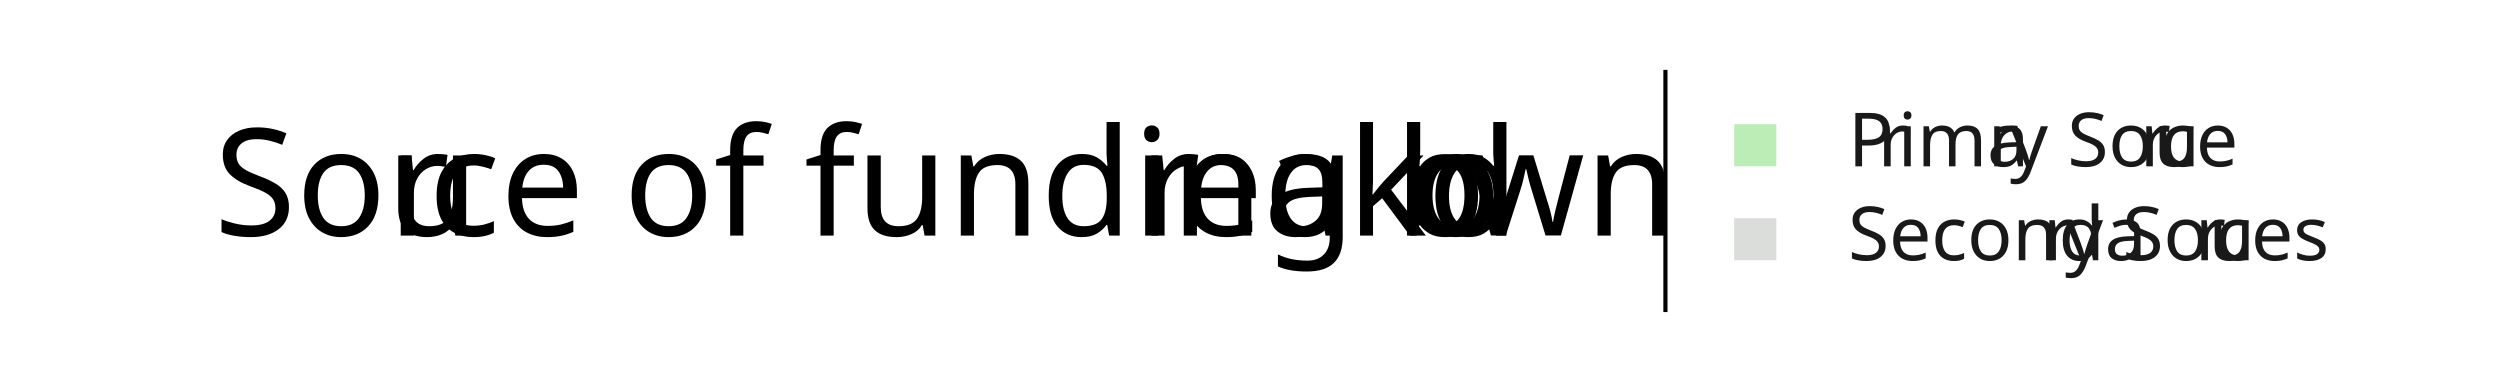
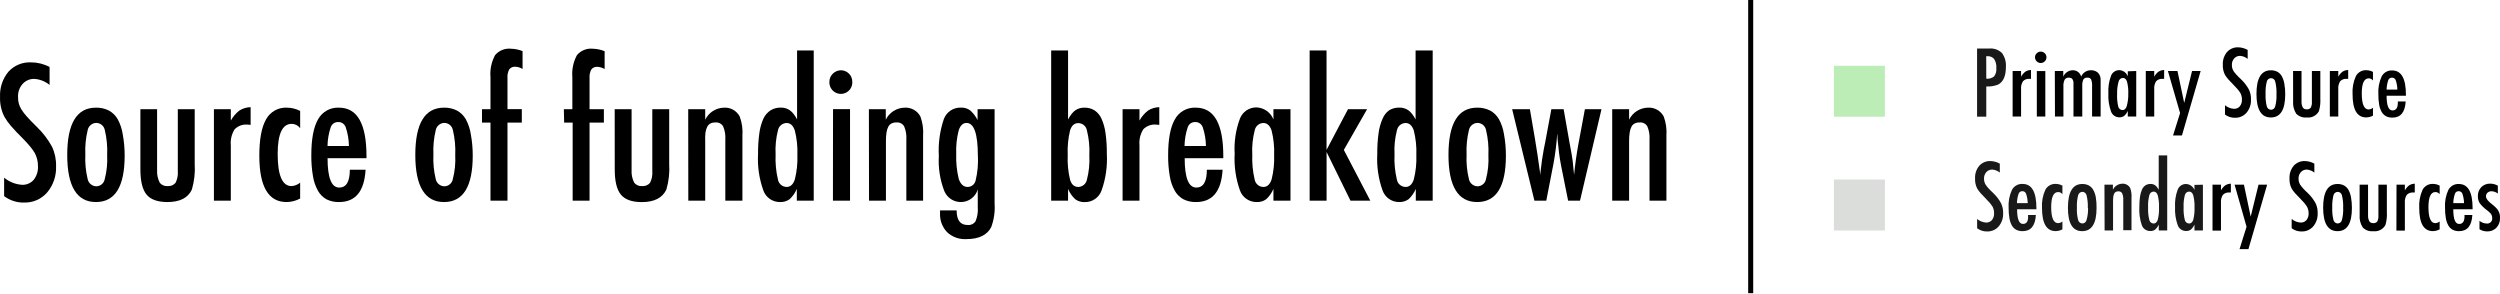
- <svg xmlns="http://www.w3.org/2000/svg" id="Layer_2" data-name="Layer 2" viewBox="0 0 601.81 91.94">
+ <svg xmlns="http://www.w3.org/2000/svg" id="Layer_2" data-name="Layer 2" viewBox="0 0 497.16 58.3">
  <defs>
-     <style>.cls-1{font-size:36px;}.cls-1,.cls-7{font-family:Futura-CondensedMedium, Futura;}.cls-2{letter-spacing:0em;}.cls-3{letter-spacing:-0.01em;}.cls-4{stroke:#000;stroke-miterlimit:10;}.cls-5{fill:#bdedb7;}.cls-6{fill:#daddd9;}.cls-7{opacity:0.9;font-size:18px;}.cls-8{letter-spacing:0em;}.cls-9{letter-spacing:0.03em;}</style>
+     <style>.cls-1,.cls-5{isolation:isolate;}.cls-2{fill:none;stroke:#000;stroke-miterlimit:10;}.cls-3{fill:#bdedb7;}.cls-4{fill:#daddd9;}.cls-5{opacity:0.9;}</style>
  </defs>
-   <text class="cls-1" transform="translate(51.48 56.72)">Sou<tspan class="cls-2" x="41.92" y="0">r</tspan>
-     <tspan x="51.64" y="0">ce of funding b</tspan>
-     <tspan class="cls-2" x="222.63" y="0">r</tspan>
-     <tspan x="232.35" y="0">eakd</tspan>
-     <tspan class="cls-3" x="288.11" y="0">o</tspan>
-     <tspan x="301.73" y="0">wn</tspan>
-   </text>
-   <line class="cls-4" x1="400.91" y1="16.82" x2="400.91" y2="75.12" />
-   <rect class="cls-5" x="417.46" y="29.9" width="10.14" height="10.14" />
-   <rect class="cls-6" x="417.46" y="52.52" width="10.14" height="10.14" />
-   <text class="cls-7" transform="translate(444.88 40.04)">P<tspan class="cls-8" x="7.14" y="0">r</tspan>
-     <tspan x="11.98" y="0">ima</tspan>
-     <tspan class="cls-9" x="33.65" y="0">r</tspan>
-     <tspan x="38.93" y="0">y Sou</tspan>
-     <tspan class="cls-2" x="70.25" y="0">r</tspan>
-     <tspan x="75.11" y="0">ce</tspan>
-   </text>
-   <text class="cls-7" transform="translate(444.88 62.65)">Seconda<tspan class="cls-9" x="46.92" y="0">r</tspan>
-     <tspan x="52.19" y="0">y Sou</tspan>
-     <tspan class="cls-2" x="83.51" y="0">r</tspan>
-     <tspan x="88.37" y="0">ces</tspan>
-   </text>
+   <g class="cls-1">
+     <g class="cls-1">
+       <path d="M62.62,30.14v3.57a5.35,5.35,0,0,0-3-1.2,3,3,0,0,0-2.36,1,3.61,3.61,0,0,0-.91,2.58A4.45,4.45,0,0,0,57,38.56,10.8,10.8,0,0,0,58.1,40q.76.86,2,2.07a16.24,16.24,0,0,1,3,3.92,8.62,8.62,0,0,1,.81,3.92,7.61,7.61,0,0,1-1.78,5.19,5.83,5.83,0,0,1-4.55,2,6.31,6.31,0,0,1-4-1.28V52.15a6.22,6.22,0,0,0,3.55,1.42,2.9,2.9,0,0,0,2.34-1,4,4,0,0,0,.84-2.7,5.4,5.4,0,0,0-.65-2.65,10.84,10.84,0,0,0-.93-1.29q-.6-.73-1.49-1.63-1.39-1.37-2.3-2.43A11.44,11.44,0,0,1,53.61,40a8.08,8.08,0,0,1-.84-3.9,7.33,7.33,0,0,1,1.65-5,5.7,5.7,0,0,1,4.48-1.88A7.91,7.91,0,0,1,62.62,30.14Z" transform="translate(-52.76 -16.82)" />
+       <path d="M77.55,47.77q0,9.23-5.71,9.23t-5.71-9.37q0-9.4,5.7-9.4a5.47,5.47,0,0,1,2.56.56,4.49,4.49,0,0,1,1.78,1.74,9.13,9.13,0,0,1,1,3A23.07,23.07,0,0,1,77.55,47.77Zm-3.48-.09a17.79,17.79,0,0,0-.47-5,1.75,1.75,0,0,0-1.69-1.42,1.79,1.79,0,0,0-1.71,1.41,17.34,17.34,0,0,0-.47,4.9,17.13,17.13,0,0,0,.47,4.89,1.79,1.79,0,0,0,1.71,1.41,1.73,1.73,0,0,0,1.67-1.39A15.6,15.6,0,0,0,74.07,47.68Z" transform="translate(-52.76 -16.82)" />
+       <path d="M80.68,38.53H84V50.69a4.82,4.82,0,0,0,.5,2.41,1.71,1.71,0,0,0,1.56.72,1.84,1.84,0,0,0,1.6-.63,4.31,4.31,0,0,0,.46-2.32V38.53h3.36V49.41a14.93,14.93,0,0,1-.56,5.1Q89.77,57,86.06,57q-2.92,0-4.15-1.48t-1.23-5Z" transform="translate(-52.76 -16.82)" />
+     </g>
+     <g class="cls-1">
+       <path d="M95.3,38.53h3.36v2.27a6.42,6.42,0,0,1,1.71-2,4.38,4.38,0,0,1,2.23-.67v3.52a4.13,4.13,0,0,0-.6-.05,3.19,3.19,0,0,0-2.58.93,5.12,5.12,0,0,0-.76,3.2v11H95.3Z" transform="translate(-52.76 -16.82)" />
+     </g>
+     <g class="cls-1">
+       <path d="M112.45,38.88v3.43a2.11,2.11,0,0,0-1.69-.86q-2.78,0-2.78,6,0,6.38,2.76,6.38a3,3,0,0,0,1.71-.69V56.3a5.76,5.76,0,0,1-2.71.7q-5.41,0-5.41-9.21,0-4.9,1.34-7.23a4.45,4.45,0,0,1,4.15-2.33A5.77,5.77,0,0,1,112.45,38.88Z" transform="translate(-52.76 -16.82)" />
+       <path d="M122.33,50.58h3.13Q125.09,57,120.19,57a5.36,5.36,0,0,1-2.5-.54A4.38,4.38,0,0,1,116,54.77a8.71,8.71,0,0,1-1-2.9,23.33,23.33,0,0,1-.33-4.18q0-4.82,1.34-7.14a4.48,4.48,0,0,1,4.16-2.32q5.47,0,5.47,9.63v.42H117.9q0,5.84,2.32,5.84Q122.33,54.12,122.33,50.58Zm-.18-4.73a12.27,12.27,0,0,0-.65-3.76,1.53,1.53,0,0,0-1.48-1,1.51,1.51,0,0,0-1.48,1,12.27,12.27,0,0,0-.65,3.76Z" transform="translate(-52.76 -16.82)" />
+       <path d="M146.77,47.77q0,9.23-5.71,9.23t-5.71-9.37q0-9.4,5.7-9.4a5.47,5.47,0,0,1,2.56.56,4.49,4.49,0,0,1,1.78,1.74,9.13,9.13,0,0,1,1,3A23.07,23.07,0,0,1,146.77,47.77Zm-3.48-.09a17.79,17.79,0,0,0-.47-5,1.75,1.75,0,0,0-1.69-1.42,1.79,1.79,0,0,0-1.71,1.41,17.34,17.34,0,0,0-.47,4.9,17.13,17.13,0,0,0,.47,4.89,1.79,1.79,0,0,0,1.71,1.41,1.73,1.73,0,0,0,1.67-1.39A15.6,15.6,0,0,0,143.29,47.68Z" transform="translate(-52.76 -16.82)" />
+       <path d="M148.61,38.53h1.69V32.18a7.86,7.86,0,0,1,.91-4.39,3.64,3.64,0,0,1,3.18-1.28,6.8,6.8,0,0,1,2.29.47v3.55a3.07,3.07,0,0,0-1.42-.44,1.39,1.39,0,0,0-1.22.51,3.09,3.09,0,0,0-.36,1.72l0,1.37v4.83h2.85V41.2h-2.85V56.72H150.3V41.2h-1.69Z" transform="translate(-52.76 -16.82)" />
+       <path d="M164.89,38.53h1.69V32.18a7.86,7.86,0,0,1,.91-4.39,3.64,3.64,0,0,1,3.18-1.28A6.8,6.8,0,0,1,173,27v3.55a3.07,3.07,0,0,0-1.42-.44,1.39,1.39,0,0,0-1.22.51,3.09,3.09,0,0,0-.36,1.72l0,1.37v4.83h2.85V41.2h-2.85V56.72h-3.36V41.2h-1.69Z" transform="translate(-52.76 -16.82)" />
+       <path d="M175,38.53h3.36V50.69a4.82,4.82,0,0,0,.5,2.41,1.71,1.71,0,0,0,1.56.72,1.84,1.84,0,0,0,1.6-.63,4.31,4.31,0,0,0,.46-2.32V38.53h3.36V49.41a14.93,14.93,0,0,1-.56,5.1q-1.18,2.5-4.89,2.5-2.92,0-4.15-1.48t-1.23-5Z" transform="translate(-52.76 -16.82)" />
+       <path d="M189.62,38.53H193v2.09a4.27,4.27,0,0,1,3.73-2.39A3.32,3.32,0,0,1,199.87,40a9.17,9.17,0,0,1,.53,3.81V56.72H197l0-12.16a5.66,5.66,0,0,0-.44-2.62,1.59,1.59,0,0,0-1.51-.77,2.13,2.13,0,0,0-1,.2,1.53,1.53,0,0,0-.64.65,3.62,3.62,0,0,0-.36,1.17A11.6,11.6,0,0,0,193,45V56.72h-3.36Z" transform="translate(-52.76 -16.82)" />
+       <path d="M214.58,26.85V56.72h-3.36V54.38a5.83,5.83,0,0,1-1.44,2.06,3,3,0,0,1-1.92.56,3.47,3.47,0,0,1-3.3-2.31,18.6,18.6,0,0,1-1.05-7.27,28,28,0,0,1,.26-4.13,10.32,10.32,0,0,1,.8-2.87A3.87,3.87,0,0,1,206,38.76a3.66,3.66,0,0,1,2-.54,3,3,0,0,1,1.83.53,3.65,3.65,0,0,1,.72.7,6.93,6.93,0,0,1,.72,1.13V26.85ZM207,47.54a18,18,0,0,0,.47,5A1.78,1.78,0,0,0,209.19,54q1.13,0,1.63-1.48a17.1,17.1,0,0,0,.51-4.87,17.19,17.19,0,0,0-.51-4.89q-.51-1.48-1.63-1.48a1.79,1.79,0,0,0-1.71,1.41A15.94,15.94,0,0,0,207,47.54Z" transform="translate(-52.76 -16.82)" />
+       <path d="M220,30.79a2.28,2.28,0,0,1,2.25,2.27,2.28,2.28,0,1,1-4.55,0,2.16,2.16,0,0,1,.67-1.58A2.34,2.34,0,0,1,220,30.79Zm-1.58,7.73h3.38V56.72H218.4Z" transform="translate(-52.76 -16.82)" />
+       <path d="M225.55,38.53h3.36v2.09a4.27,4.27,0,0,1,3.73-2.39A3.32,3.32,0,0,1,235.8,40a9.17,9.17,0,0,1,.53,3.81V56.72H233l0-12.16a5.66,5.66,0,0,0-.44-2.62,1.59,1.59,0,0,0-1.51-.77,2.13,2.13,0,0,0-1,.2,1.53,1.53,0,0,0-.64.65,3.62,3.62,0,0,0-.36,1.17,11.6,11.6,0,0,0-.11,1.78V56.72h-3.36Z" transform="translate(-52.76 -16.82)" />
+       <path d="M247.17,38.53h3.38V57.3a11.31,11.31,0,0,1-.67,4.68q-1.23,2.39-4.94,2.39A5.18,5.18,0,0,1,241.11,63a5.11,5.11,0,0,1-1.41-3.78l0-.56H243q0,2.9,2.16,2.9a1.68,1.68,0,0,0,1.6-.74,5.92,5.92,0,0,0,.44-2.79V54.5a3.5,3.5,0,0,1-3.29,2.5,3.54,3.54,0,0,1-3.37-2.21,16.64,16.64,0,0,1-1.08-6.93,19.51,19.51,0,0,1,1-7.37,3.49,3.49,0,0,1,3.39-2.27,2.9,2.9,0,0,1,1.83.54,6.41,6.41,0,0,1,1.48,1.93Zm.05,9.26q0-6.52-2.25-6.52-1.07,0-1.56,1.47a16.15,16.15,0,0,0-.49,4.7,18.19,18.19,0,0,0,.51,5Q244,54,245.19,54a1.64,1.64,0,0,0,1.6-1.34A17.32,17.32,0,0,0,247.23,47.79Z" transform="translate(-52.76 -16.82)" />
+       <path d="M261.8,26.85h3.36V40.58a6.93,6.93,0,0,1,.72-1.12,3.65,3.65,0,0,1,.72-.7,3,3,0,0,1,1.83-.53,3.66,3.66,0,0,1,2,.54,3.87,3.87,0,0,1,1.38,1.66,10.32,10.32,0,0,1,.8,2.87,28,28,0,0,1,.26,4.13,18.6,18.6,0,0,1-1.05,7.27,3.47,3.47,0,0,1-3.3,2.31,3,3,0,0,1-1.92-.56,5.83,5.83,0,0,1-1.44-2.06v2.34H261.8Zm7.59,20.87a16.81,16.81,0,0,0-.49-5,1.75,1.75,0,0,0-1.71-1.42q-1.16,0-1.63,1.44a17.54,17.54,0,0,0-.47,4.92,17.65,17.65,0,0,0,.47,4.92Q266,54,267.19,54a1.79,1.79,0,0,0,1.71-1.41A15.85,15.85,0,0,0,269.39,47.72Z" transform="translate(-52.76 -16.82)" />
+     </g>
+     <g class="cls-1">
+       <path d="M276,38.53h3.36v2.27a6.42,6.42,0,0,1,1.71-2,4.38,4.38,0,0,1,2.23-.67v3.52a4.13,4.13,0,0,0-.6-.05,3.19,3.19,0,0,0-2.58.93,5.12,5.12,0,0,0-.76,3.2v11H276Z" transform="translate(-52.76 -16.82)" />
+     </g>
+     <g class="cls-1">
+       <path d="M292.76,50.58h3.13Q295.52,57,290.62,57a5.36,5.36,0,0,1-2.5-.54,4.38,4.38,0,0,1-1.73-1.69,8.71,8.71,0,0,1-1-2.9,23.33,23.33,0,0,1-.33-4.18q0-4.82,1.34-7.14a4.48,4.48,0,0,1,4.16-2.32q5.47,0,5.47,9.63v.42h-7.68q0,5.84,2.32,5.84Q292.76,54.12,292.76,50.58Zm-.18-4.73a12.27,12.27,0,0,0-.65-3.76,1.53,1.53,0,0,0-1.48-1,1.51,1.51,0,0,0-1.48,1,12.27,12.27,0,0,0-.65,3.76Z" transform="translate(-52.76 -16.82)" />
+       <path d="M309.39,38.53V56.72H306V54.38a5.83,5.83,0,0,1-1.44,2.06,3,3,0,0,1-1.9.56,3.48,3.48,0,0,1-3.32-2.32,18.67,18.67,0,0,1-1.05-7.28,17.14,17.14,0,0,1,1.05-7,3.48,3.48,0,0,1,3.32-2.22A3.77,3.77,0,0,1,306,40.58V38.53Zm-7.59,9a18,18,0,0,0,.47,5A1.78,1.78,0,0,0,304,54q1.13,0,1.63-1.48a17.1,17.1,0,0,0,.51-4.87,17.19,17.19,0,0,0-.51-4.89q-.51-1.48-1.63-1.48a1.79,1.79,0,0,0-1.71,1.41A15.94,15.94,0,0,0,301.79,47.54Z" transform="translate(-52.76 -16.82)" />
+       <path d="M313.2,26.85h3.36V46.63l4.27-8.1h3.8L320,46.63l5.26,10.09h-3.94l-4.75-9.67v9.67H313.2Z" transform="translate(-52.76 -16.82)" />
+       <path d="M337.67,26.85V56.72h-3.36V54.38a5.83,5.83,0,0,1-1.44,2.06A3,3,0,0,1,331,57a3.47,3.47,0,0,1-3.3-2.31,18.6,18.6,0,0,1-1.05-7.27,28,28,0,0,1,.26-4.13,10.32,10.32,0,0,1,.8-2.87A3.87,3.87,0,0,1,329,38.76a3.66,3.66,0,0,1,2-.54,3,3,0,0,1,1.83.53,3.65,3.65,0,0,1,.72.7,6.93,6.93,0,0,1,.72,1.13V26.85Zm-7.59,20.69a18,18,0,0,0,.47,5A1.78,1.78,0,0,0,332.28,54q1.13,0,1.63-1.48a17.1,17.1,0,0,0,.51-4.87,17.19,17.19,0,0,0-.51-4.89q-.51-1.48-1.63-1.48a1.79,1.79,0,0,0-1.71,1.41A15.94,15.94,0,0,0,330.08,47.54Z" transform="translate(-52.76 -16.82)" />
+     </g>
+     <g class="cls-1">
+       <path d="M352.23,47.77q0,9.23-5.71,9.23t-5.71-9.37q0-9.4,5.7-9.4a5.47,5.47,0,0,1,2.56.56,4.49,4.49,0,0,1,1.78,1.74,9.13,9.13,0,0,1,1,3A23.07,23.07,0,0,1,352.23,47.77Zm-3.48-.09a17.79,17.79,0,0,0-.47-5,1.75,1.75,0,0,0-1.69-1.42,1.79,1.79,0,0,0-1.71,1.41,17.34,17.34,0,0,0-.47,4.9,17.13,17.13,0,0,0,.47,4.89,1.79,1.79,0,0,0,1.71,1.41,1.73,1.73,0,0,0,1.67-1.39A15.6,15.6,0,0,0,348.75,47.68Z" transform="translate(-52.76 -16.82)" />
+     </g>
+     <g class="cls-1">
+       <path d="M353.47,38.53H357l1,5.85q.3,1.76.54,3.39T359,51l.05.63.07-.67q.14-1.27.29-2.33t.33-2l.28-1.39,1.25-6.71h2.44l1.18,6.71.39,2.11q.12.6.23,1.49t.21,2.1l.07.65q.32-3.27.9-6.35l1.25-6.71h3.3l-4.27,18.19H364.6l-1.39-6.94q-.25-1.27-.42-2.59t-.3-2.82q0-.18,0-.42t-.05-.58q-.11,1.6-.3,3.1t-.47,3l-1.41,7.26H357.9Z" transform="translate(-52.76 -16.82)" />
+       <path d="M373.37,38.53h3.36v2.09a4.27,4.27,0,0,1,3.73-2.39A3.32,3.32,0,0,1,383.62,40a9.17,9.17,0,0,1,.53,3.81V56.72h-3.36l0-12.16a5.66,5.66,0,0,0-.44-2.62,1.59,1.59,0,0,0-1.51-.77,2.13,2.13,0,0,0-1,.2,1.53,1.53,0,0,0-.64.65,3.62,3.62,0,0,0-.36,1.17,11.6,11.6,0,0,0-.11,1.78V56.72h-3.36Z" transform="translate(-52.76 -16.82)" />
+     </g>
+   </g>
+   <line class="cls-2" x1="348.15" x2="348.15" y2="58.3" />
+   <rect class="cls-3" x="364.7" y="13.08" width="10.14" height="10.14" />
+   <rect class="cls-4" x="364.7" y="35.7" width="10.14" height="10.14" />
+   <g class="cls-1">
+     <g class="cls-5">
+       <path d="M445.93,26.47h2.41a3.25,3.25,0,0,1,2.53.88,4.16,4.16,0,0,1,.79,2.81q0,2.71-1.59,3.5a5.82,5.82,0,0,1-2.31.36v6h-1.83Zm1.83,6a2.11,2.11,0,0,0,1.56-.46,2.41,2.41,0,0,0,.44-1.65,3,3,0,0,0-.42-1.78A1.55,1.55,0,0,0,448,28h-.25Z" transform="translate(-52.76 -16.82)" />
+     </g>
+     <g class="cls-1">
+       <path d="M453,30.94h1.68v1.13a3.21,3.21,0,0,1,.85-1,2.19,2.19,0,0,1,1.12-.33v1.76l-.3,0a1.59,1.59,0,0,0-1.29.47,2.56,2.56,0,0,0-.38,1.6V40H453Z" transform="translate(-52.76 -16.82)" />
+     </g>
+     <g class="cls-1">
+       <path d="M458.6,27.08a1.14,1.14,0,0,1,1.13,1.13,1.14,1.14,0,1,1-2.28,0,1.08,1.08,0,0,1,.33-.79A1.17,1.17,0,0,1,458.6,27.08Zm-.79,3.87h1.69V40h-1.69Z" transform="translate(-52.76 -16.82)" />
+       <path d="M461.39,30.94h1.68v1.12a2.08,2.08,0,0,1,1.85-1.27,1.69,1.69,0,0,1,1.71,1.27,2.07,2.07,0,0,1,1.9-1.27,2,2,0,0,1,1.46.51,2,2,0,0,1,.51,1.49V40H468.8v-6a3.26,3.26,0,0,0-.19-1.38.73.73,0,0,0-.72-.36.88.88,0,0,0-.83.37,3,3,0,0,0-.21,1.37v6H465.1v-6a5.83,5.83,0,0,0,0-.82,1.55,1.55,0,0,0-.16-.54.7.7,0,0,0-.3-.29,1,1,0,0,0-.46-.09.9.9,0,0,0-.83.4,2.69,2.69,0,0,0-.25,1.34v6h-1.68Z" transform="translate(-52.76 -16.82)" />
+       <path d="M477.58,30.94V40H475.9V38.87a2.92,2.92,0,0,1-.72,1,1.5,1.5,0,0,1-.95.28A1.74,1.74,0,0,1,472.57,39a9.33,9.33,0,0,1-.53-3.64,8.58,8.58,0,0,1,.53-3.48,1.74,1.74,0,0,1,1.66-1.11A1.89,1.89,0,0,1,475.9,32v-1Zm-3.8,4.51A9,9,0,0,0,474,38a.89.89,0,0,0,.86.71q.56,0,.82-.74A8.55,8.55,0,0,0,476,35.5a8.59,8.59,0,0,0-.25-2.44q-.25-.74-.82-.74a.89.89,0,0,0-.85.7A8,8,0,0,0,473.78,35.45Z" transform="translate(-52.76 -16.82)" />
+     </g>
+     <g class="cls-1">
+       <path d="M479.48,30.94h1.68v1.13a3.21,3.21,0,0,1,.85-1,2.19,2.19,0,0,1,1.12-.33v1.76l-.3,0a1.59,1.59,0,0,0-1.29.47,2.56,2.56,0,0,0-.38,1.6V40h-1.68Z" transform="translate(-52.76 -16.82)" />
+     </g>
+     <g class="cls-1">
+       <path d="M483.88,30.94h1.9l1.34,6.35,1.56-6.35h1.71l-3.72,12.82H484.9l1.4-4.46Z" transform="translate(-52.76 -16.82)" />
+       <path d="M499.74,26.75v1.78a2.68,2.68,0,0,0-1.5-.6,1.51,1.51,0,0,0-1.18.51,1.8,1.8,0,0,0-.46,1.29,2.22,2.22,0,0,0,.33,1.22,5.41,5.41,0,0,0,.55.7q.38.43,1,1a8.12,8.12,0,0,1,1.52,2,4.31,4.31,0,0,1,.4,2,3.81,3.81,0,0,1-.89,2.59,2.92,2.92,0,0,1-2.28,1,3.15,3.15,0,0,1-2-.64V37.75a3.11,3.11,0,0,0,1.78.71,1.45,1.45,0,0,0,1.17-.5,2,2,0,0,0,.42-1.35,2.7,2.7,0,0,0-.33-1.33,5.5,5.5,0,0,0-.47-.65q-.3-.36-.75-.81-.69-.69-1.15-1.21a5.72,5.72,0,0,1-.68-.92,4,4,0,0,1-.42-2,3.66,3.66,0,0,1,.83-2.52,2.85,2.85,0,0,1,2.24-.94A4,4,0,0,1,499.74,26.75Z" transform="translate(-52.76 -16.82)" />
+       <path d="M507.21,35.57q0,4.61-2.86,4.61t-2.86-4.68q0-4.7,2.85-4.7a2.74,2.74,0,0,1,1.28.28,2.25,2.25,0,0,1,.89.87,4.57,4.57,0,0,1,.52,1.49A11.54,11.54,0,0,1,507.21,35.57Zm-1.74,0a8.89,8.89,0,0,0-.24-2.5.87.87,0,0,0-.84-.71.89.89,0,0,0-.85.7,8.67,8.67,0,0,0-.24,2.45,8.57,8.57,0,0,0,.24,2.44.89.89,0,0,0,.85.7.86.86,0,0,0,.83-.69A7.8,7.8,0,0,0,505.47,35.52Z" transform="translate(-52.76 -16.82)" />
+       <path d="M508.77,30.94h1.68V37a2.41,2.41,0,0,0,.25,1.2.85.85,0,0,0,.78.36.92.92,0,0,0,.8-.32,2.16,2.16,0,0,0,.23-1.16V30.94h1.68v5.44a7.47,7.47,0,0,1-.28,2.55,2.42,2.42,0,0,1-2.44,1.25,2.56,2.56,0,0,1-2.07-.74,3.94,3.94,0,0,1-.62-2.49Z" transform="translate(-52.76 -16.82)" />
+     </g>
+     <g class="cls-1">
+       <path d="M516.08,30.94h1.68v1.13a3.21,3.21,0,0,1,.85-1,2.19,2.19,0,0,1,1.12-.33v1.76l-.3,0a1.59,1.59,0,0,0-1.29.47,2.56,2.56,0,0,0-.38,1.6V40h-1.68Z" transform="translate(-52.76 -16.82)" />
+     </g>
+     <g class="cls-1">
+       <path d="M524.66,31.12v1.71a1.06,1.06,0,0,0-.84-.43q-1.39,0-1.39,3,0,3.19,1.38,3.19a1.48,1.48,0,0,0,.85-.34v1.57a2.88,2.88,0,0,1-1.35.35q-2.71,0-2.71-4.61a7.53,7.53,0,0,1,.67-3.62,2.23,2.23,0,0,1,2.07-1.16A2.88,2.88,0,0,1,524.66,31.12Z" transform="translate(-52.76 -16.82)" />
+       <path d="M529.6,37h1.56q-.18,3.21-2.64,3.21a2.68,2.68,0,0,1-1.25-.27,2.19,2.19,0,0,1-.87-.84,4.35,4.35,0,0,1-.51-1.45,11.67,11.67,0,0,1-.16-2.09,7.34,7.34,0,0,1,.67-3.57,2.24,2.24,0,0,1,2.08-1.16q2.73,0,2.73,4.82v.21h-3.84q0,2.92,1.16,2.92T529.6,37Zm-.09-2.36a6.14,6.14,0,0,0-.33-1.88.77.77,0,0,0-.74-.5.76.76,0,0,0-.74.5,6.14,6.14,0,0,0-.33,1.88Z" transform="translate(-52.76 -16.82)" />
+     </g>
+   </g>
+   <g class="cls-1">
+     <g class="cls-5">
+       <path d="M450.45,49.36v1.78a2.68,2.68,0,0,0-1.5-.6,1.51,1.51,0,0,0-1.18.51,1.8,1.8,0,0,0-.46,1.29,2.22,2.22,0,0,0,.33,1.22,5.41,5.41,0,0,0,.55.7q.38.43,1,1a8.12,8.12,0,0,1,1.52,2,4.31,4.31,0,0,1,.4,2,3.81,3.81,0,0,1-.89,2.59,2.92,2.92,0,0,1-2.28,1,3.15,3.15,0,0,1-2-.64V60.37a3.11,3.11,0,0,0,1.78.71,1.45,1.45,0,0,0,1.17-.5,2,2,0,0,0,.42-1.35A2.7,2.7,0,0,0,449,57.9a5.5,5.5,0,0,0-.47-.65q-.3-.36-.75-.81-.69-.69-1.15-1.21a5.72,5.72,0,0,1-.68-.92,4,4,0,0,1-.42-2,3.66,3.66,0,0,1,.83-2.52,2.85,2.85,0,0,1,2.24-.94A4,4,0,0,1,450.45,49.36Z" transform="translate(-52.76 -16.82)" />
+       <path d="M456.06,59.58h1.56q-.18,3.21-2.64,3.21a2.68,2.68,0,0,1-1.25-.27,2.19,2.19,0,0,1-.87-.84,4.36,4.36,0,0,1-.5-1.45,11.66,11.66,0,0,1-.16-2.09,7.34,7.34,0,0,1,.67-3.57A2.24,2.24,0,0,1,455,53.4q2.73,0,2.73,4.82v.21h-3.84q0,2.92,1.16,2.92T456.06,59.58ZM456,57.22a6.14,6.14,0,0,0-.33-1.88.77.77,0,0,0-.74-.5.76.76,0,0,0-.74.5,6.14,6.14,0,0,0-.33,1.88Z" transform="translate(-52.76 -16.82)" />
+       <path d="M462.9,53.73v1.71a1.06,1.06,0,0,0-.84-.43q-1.39,0-1.39,3,0,3.19,1.38,3.19a1.48,1.48,0,0,0,.85-.34v1.57a2.88,2.88,0,0,1-1.35.35q-2.71,0-2.71-4.61a7.53,7.53,0,0,1,.67-3.62,2.23,2.23,0,0,1,2.07-1.16A2.88,2.88,0,0,1,462.9,53.73Z" transform="translate(-52.76 -16.82)" />
+       <path d="M469.69,58.18q0,4.61-2.86,4.61T464,58.11q0-4.7,2.85-4.7a2.74,2.74,0,0,1,1.28.28,2.25,2.25,0,0,1,.89.87,4.57,4.57,0,0,1,.52,1.49A11.54,11.54,0,0,1,469.69,58.18Zm-1.74,0a8.89,8.89,0,0,0-.24-2.5.87.87,0,0,0-.84-.71.89.89,0,0,0-.85.7,8.67,8.67,0,0,0-.24,2.45,8.57,8.57,0,0,0,.24,2.44.89.89,0,0,0,.85.7.86.86,0,0,0,.83-.69A7.8,7.8,0,0,0,468,58.13Z" transform="translate(-52.76 -16.82)" />
+       <path d="M471.26,53.55h1.68v1a2.13,2.13,0,0,1,1.86-1.2,1.66,1.66,0,0,1,1.58.87,4.59,4.59,0,0,1,.26,1.91v6.47H475V56.57a2.83,2.83,0,0,0-.22-1.31.8.8,0,0,0-.76-.39,1.07,1.07,0,0,0-.49.1.77.77,0,0,0-.32.33,1.8,1.8,0,0,0-.18.58,5.79,5.79,0,0,0-.06.89v5.88h-1.68Z" transform="translate(-52.76 -16.82)" />
+       <path d="M483.74,47.72V62.65h-1.68V61.48a2.92,2.92,0,0,1-.72,1,1.51,1.51,0,0,1-1,.28,1.73,1.73,0,0,1-1.65-1.16A9.29,9.29,0,0,1,478.2,58a14,14,0,0,1,.13-2.07,5.16,5.16,0,0,1,.4-1.43,1.94,1.94,0,0,1,.69-.83,1.84,1.84,0,0,1,1-.27,1.51,1.51,0,0,1,.91.26,1.82,1.82,0,0,1,.36.35,3.46,3.46,0,0,1,.36.56V47.72Zm-3.8,10.34a9,9,0,0,0,.24,2.5.89.89,0,0,0,.86.71q.56,0,.82-.74a8.55,8.55,0,0,0,.25-2.43,8.59,8.59,0,0,0-.25-2.44q-.25-.74-.82-.74a.89.89,0,0,0-.85.7A8,8,0,0,0,479.94,58.06Z" transform="translate(-52.76 -16.82)" />
+       <path d="M490.84,53.55v9.1h-1.68V61.48a2.92,2.92,0,0,1-.72,1,1.5,1.5,0,0,1-.95.28,1.74,1.74,0,0,1-1.66-1.16A9.33,9.33,0,0,1,485.3,58a8.58,8.58,0,0,1,.53-3.48,1.74,1.74,0,0,1,1.66-1.11,1.89,1.89,0,0,1,1.67,1.18v-1ZM487,58.06a9,9,0,0,0,.24,2.5.89.89,0,0,0,.86.71q.56,0,.82-.74a8.55,8.55,0,0,0,.25-2.43,8.59,8.59,0,0,0-.25-2.44q-.25-.74-.82-.74a.89.89,0,0,0-.85.7A8,8,0,0,0,487,58.06Z" transform="translate(-52.76 -16.82)" />
+     </g>
+     <g class="cls-1">
+       <path d="M492.75,53.55h1.68v1.13a3.21,3.21,0,0,1,.85-1,2.19,2.19,0,0,1,1.12-.33V55.1l-.3,0a1.59,1.59,0,0,0-1.29.47,2.56,2.56,0,0,0-.38,1.6v5.51h-1.68Z" transform="translate(-52.76 -16.82)" />
+     </g>
+     <g class="cls-1">
+       <path d="M497.14,53.55H499l1.34,6.35,1.56-6.35h1.71l-3.72,12.82h-1.77l1.4-4.46Z" transform="translate(-52.76 -16.82)" />
+       <path d="M513,49.36v1.78a2.68,2.68,0,0,0-1.5-.6,1.51,1.51,0,0,0-1.18.51,1.8,1.8,0,0,0-.46,1.29,2.22,2.22,0,0,0,.33,1.22,5.39,5.39,0,0,0,.55.7q.38.43,1,1a8.12,8.12,0,0,1,1.52,2,4.31,4.31,0,0,1,.4,2,3.81,3.81,0,0,1-.89,2.59,2.92,2.92,0,0,1-2.28,1,3.15,3.15,0,0,1-2-.64V60.37a3.11,3.11,0,0,0,1.78.71,1.45,1.45,0,0,0,1.17-.5,2,2,0,0,0,.42-1.35,2.7,2.7,0,0,0-.33-1.33,5.5,5.5,0,0,0-.47-.65q-.3-.36-.75-.81-.69-.69-1.15-1.21a5.72,5.72,0,0,1-.68-.92,4,4,0,0,1-.42-2,3.66,3.66,0,0,1,.83-2.52,2.85,2.85,0,0,1,2.24-.94A4,4,0,0,1,513,49.36Z" transform="translate(-52.76 -16.82)" />
+       <path d="M520.47,58.18q0,4.61-2.86,4.61t-2.86-4.68q0-4.7,2.85-4.7a2.73,2.73,0,0,1,1.28.28,2.25,2.25,0,0,1,.89.87,4.57,4.57,0,0,1,.52,1.49A11.53,11.53,0,0,1,520.47,58.18Zm-1.74,0a8.89,8.89,0,0,0-.24-2.5.87.87,0,0,0-.84-.71.89.89,0,0,0-.85.7,8.67,8.67,0,0,0-.24,2.45,8.57,8.57,0,0,0,.24,2.44.89.89,0,0,0,.85.7.86.86,0,0,0,.83-.69A7.8,7.8,0,0,0,518.73,58.13Z" transform="translate(-52.76 -16.82)" />
+       <path d="M522,53.55h1.68v6.08a2.41,2.41,0,0,0,.25,1.2.86.86,0,0,0,.78.36.92.92,0,0,0,.8-.32,2.16,2.16,0,0,0,.23-1.16V53.55h1.68V59a7.47,7.47,0,0,1-.28,2.55,2.42,2.42,0,0,1-2.44,1.25,2.56,2.56,0,0,1-2.07-.74,3.94,3.94,0,0,1-.62-2.49Z" transform="translate(-52.76 -16.82)" />
+     </g>
+     <g class="cls-1">
+       <path d="M529.34,53.55H531v1.13a3.21,3.21,0,0,1,.85-1,2.19,2.19,0,0,1,1.12-.33V55.1l-.3,0a1.59,1.59,0,0,0-1.29.47,2.56,2.56,0,0,0-.38,1.6v5.51h-1.68Z" transform="translate(-52.76 -16.82)" />
+     </g>
+     <g class="cls-1">
+       <path d="M537.92,53.73v1.71a1.06,1.06,0,0,0-.84-.43q-1.39,0-1.39,3,0,3.19,1.38,3.19a1.48,1.48,0,0,0,.85-.34v1.57a2.88,2.88,0,0,1-1.35.35q-2.71,0-2.71-4.61a7.53,7.53,0,0,1,.67-3.62,2.23,2.23,0,0,1,2.07-1.16A2.88,2.88,0,0,1,537.92,53.73Z" transform="translate(-52.76 -16.82)" />
+       <path d="M542.86,59.58h1.56q-.18,3.21-2.64,3.21a2.68,2.68,0,0,1-1.25-.27,2.2,2.2,0,0,1-.87-.84,4.38,4.38,0,0,1-.51-1.45,11.76,11.76,0,0,1-.16-2.09,7.35,7.35,0,0,1,.67-3.57,2.24,2.24,0,0,1,2.08-1.16q2.73,0,2.73,4.82v.21h-3.84q0,2.92,1.16,2.92T542.86,59.58Zm-.09-2.36a6.14,6.14,0,0,0-.33-1.88.77.77,0,0,0-.74-.5.76.76,0,0,0-.74.5,6.14,6.14,0,0,0-.33,1.88Z" transform="translate(-52.76 -16.82)" />
+       <path d="M549.49,53.74v1.57a2.13,2.13,0,0,0-1.29-.46,1.1,1.1,0,0,0-.42.08,1.13,1.13,0,0,0-.34.21,1,1,0,0,0-.23.33,1,1,0,0,0-.08.4q0,.65,1.18,1.55a8.55,8.55,0,0,1,.79.69,3.13,3.13,0,0,1,.48.6,2.61,2.61,0,0,1,.34,1.4,2.7,2.7,0,0,1-.71,2,2.5,2.5,0,0,1-1.89.73,2.94,2.94,0,0,1-1.48-.43V60.73a2.34,2.34,0,0,0,1.38.54,1,1,0,0,0,1.15-1.13,1.26,1.26,0,0,0-.21-.73,2,2,0,0,0-.31-.35c-.14-.13-.31-.28-.52-.44a6.85,6.85,0,0,1-1.44-1.39,2.55,2.55,0,0,1-.37-1.4,2.49,2.49,0,0,1,.68-1.8,2.4,2.4,0,0,1,1.78-.69A3.12,3.12,0,0,1,549.49,53.74Z" transform="translate(-52.76 -16.82)" />
+     </g>
+   </g>
</svg>
